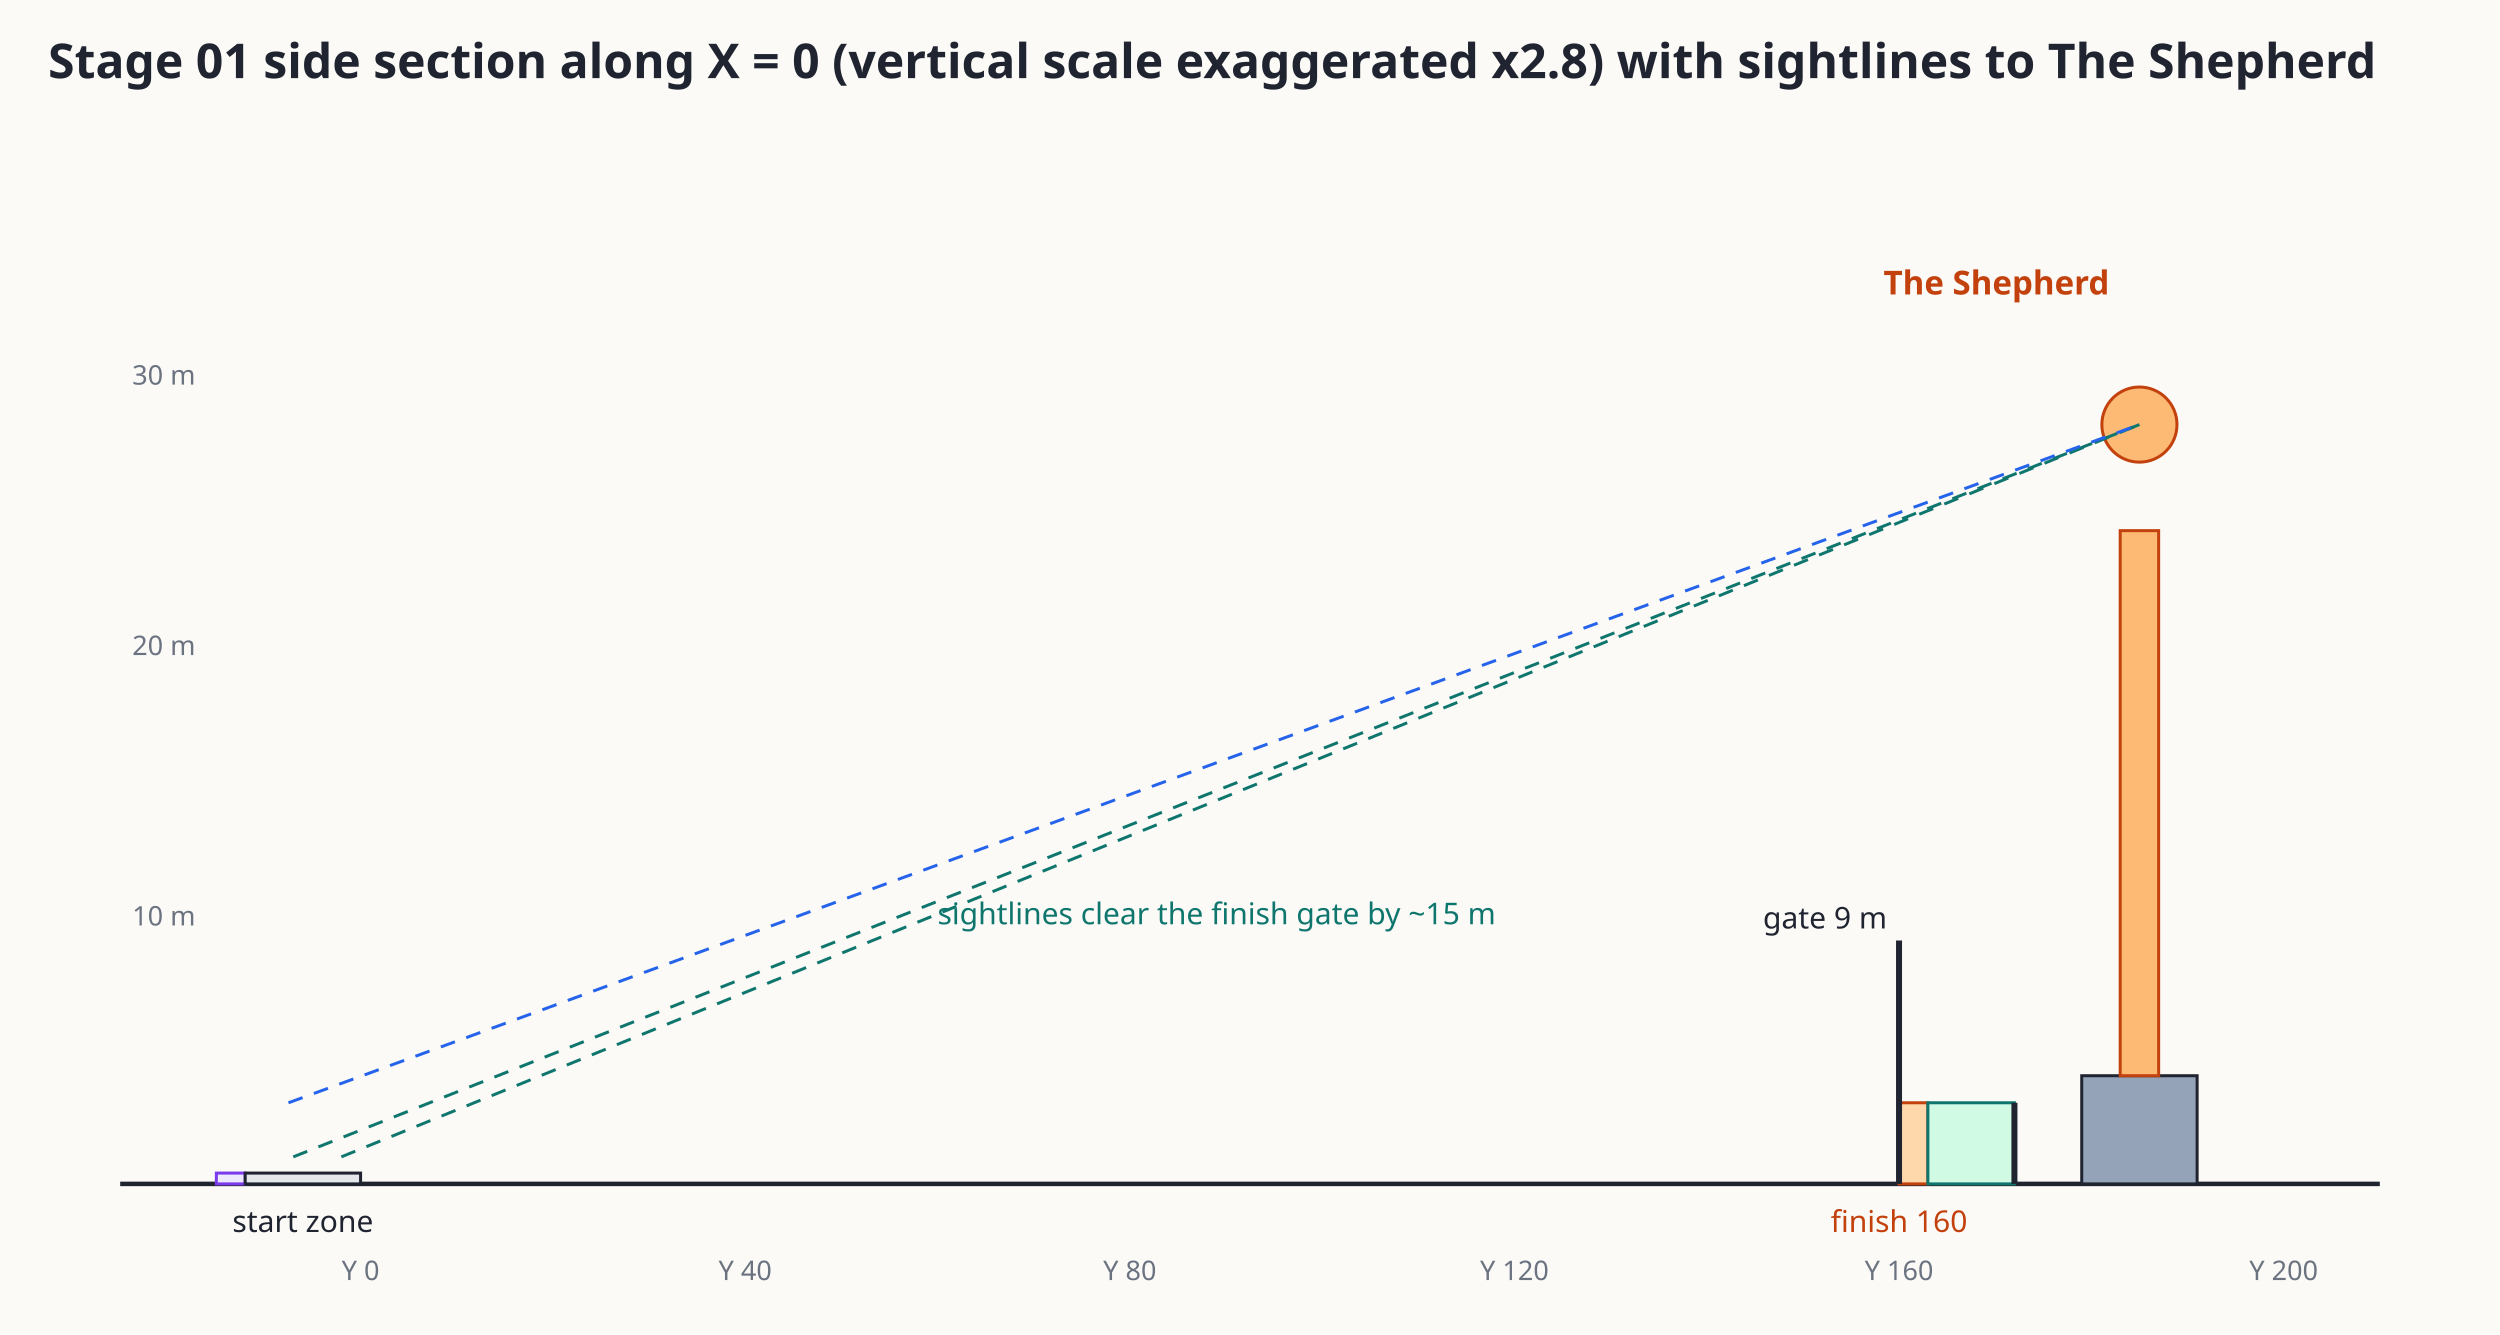
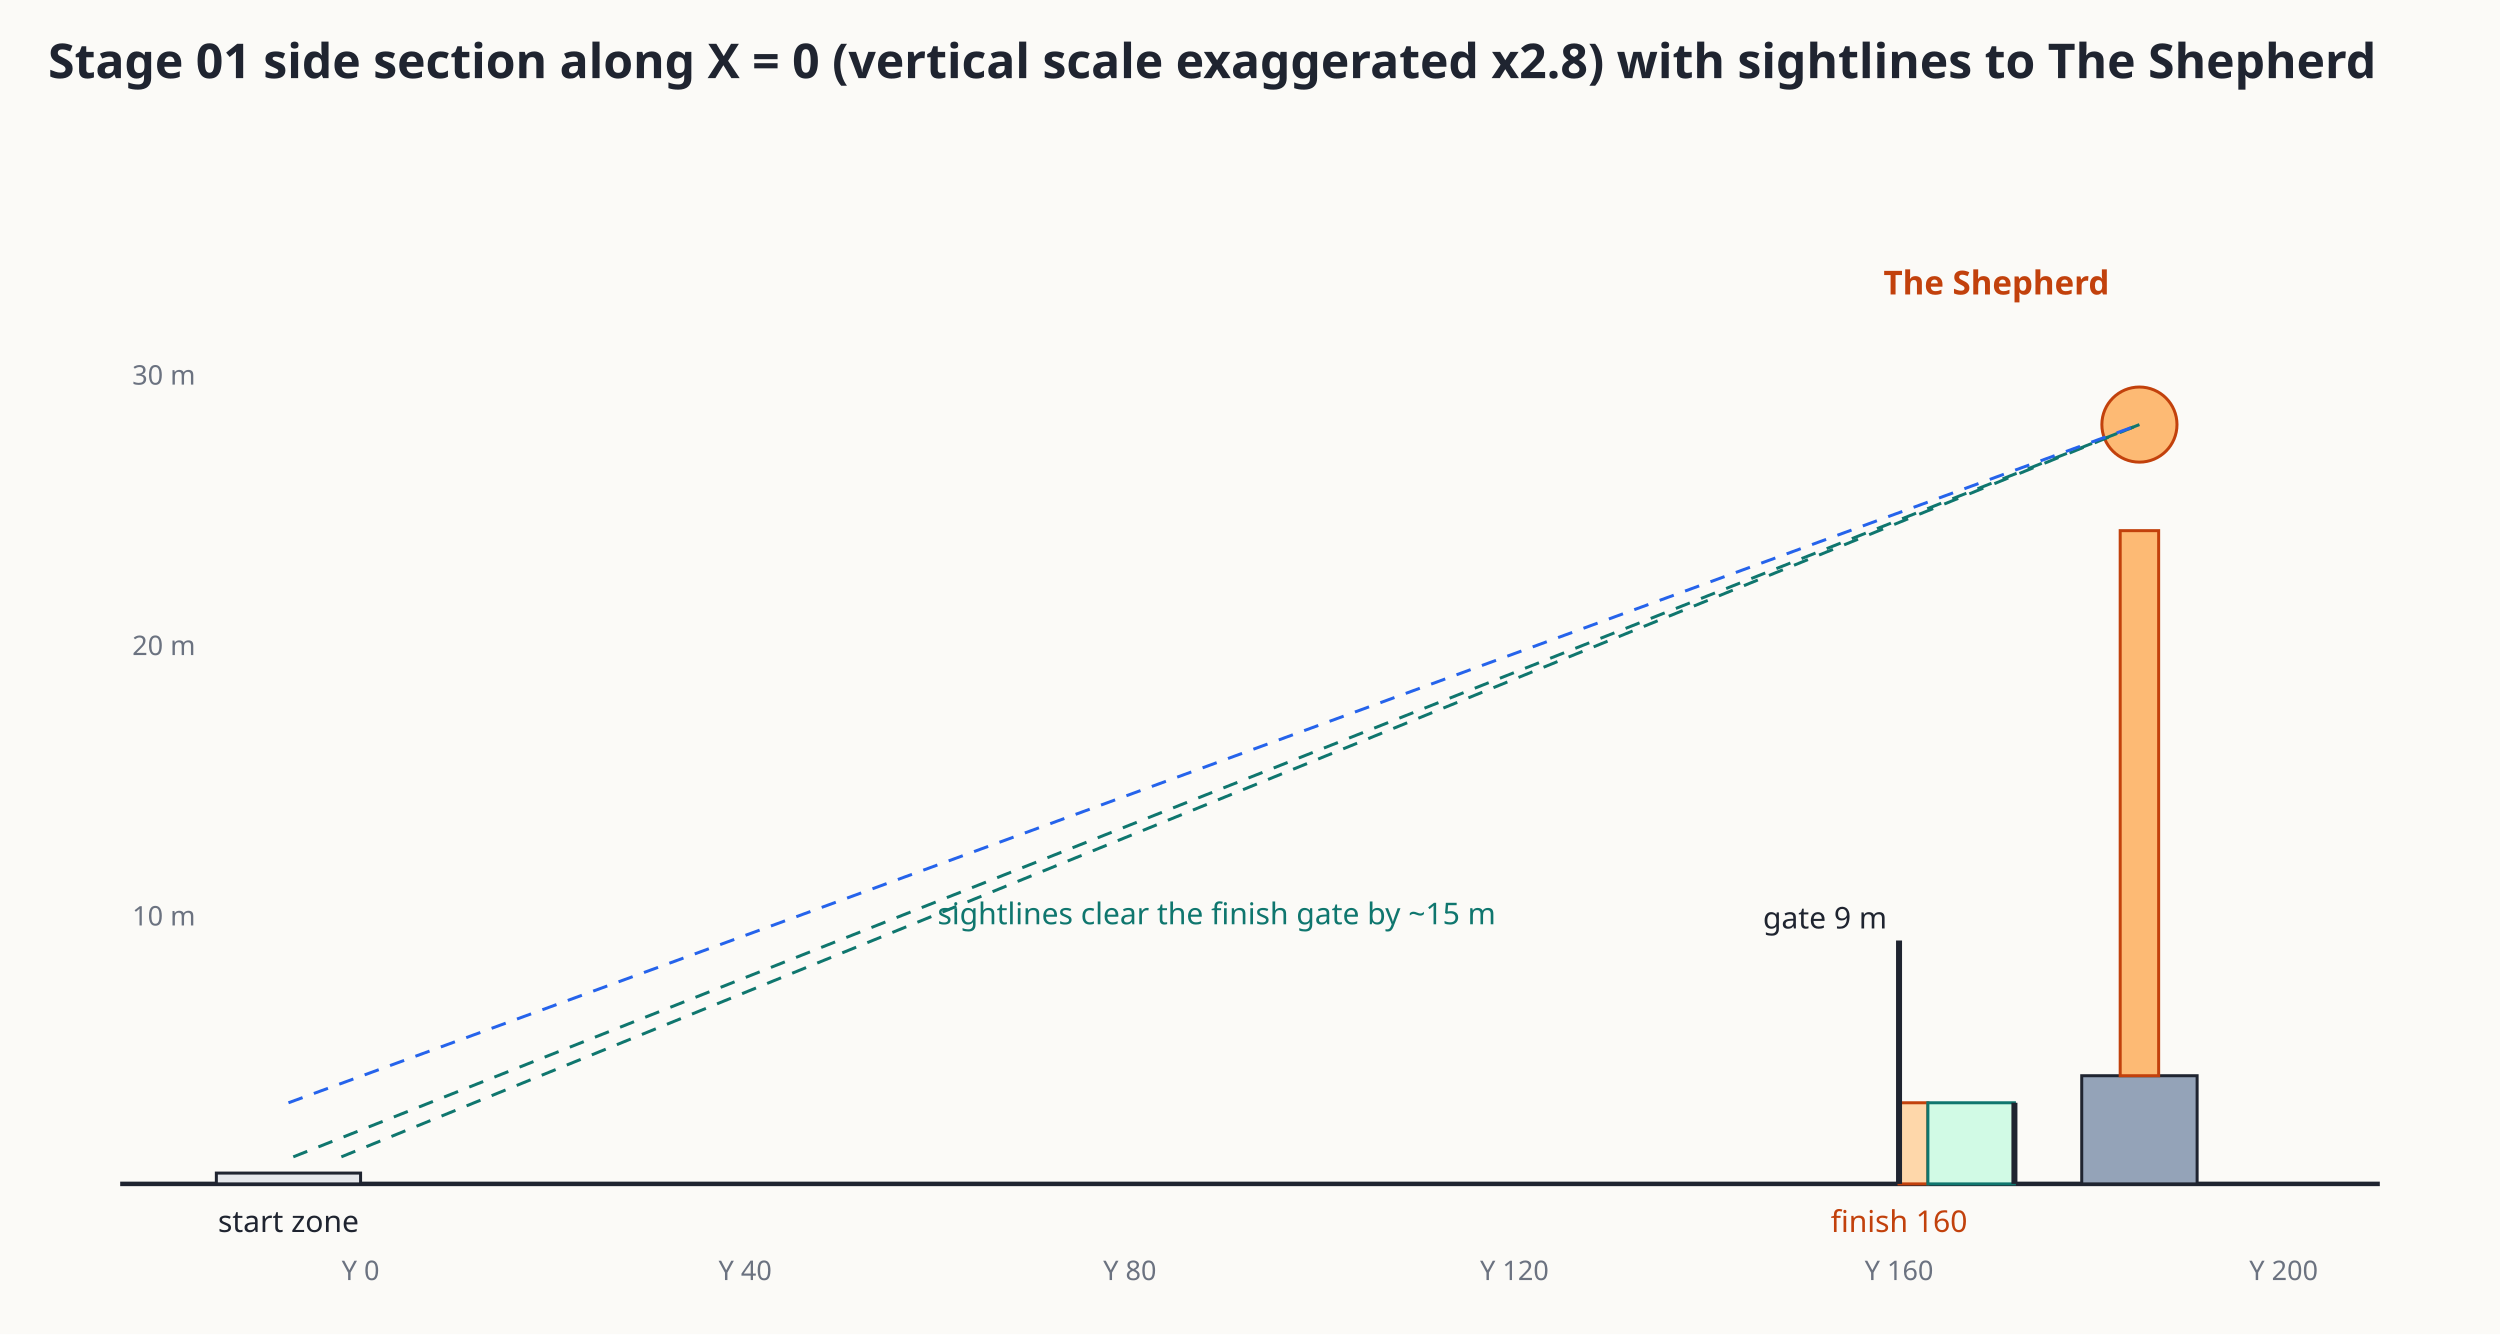
<svg xmlns="http://www.w3.org/2000/svg" viewBox="0 0 832 444" width="832" height="444">
  <rect width="832" height="444" fill="#fbfaf7" />
  <text x="16.0" y="26.0" font-family="system-ui,Segoe UI,sans-serif" font-size="16" fill="#1f2430" text-anchor="start" font-weight="700">Stage 01 side section along X = 0 (vertical scale exaggerated x2.8) with sightlines to The Shepherd</text>
  <line x1="40.0" y1="394.0" x2="792.0" y2="394.0" stroke="#1f2430" stroke-width="1.5" />
-   <rect x="72.0" y="390.4" width="9.6" height="3.6" fill="#ede9fe" stroke="#7c3aed" stroke-width="1" opacity="1" />
-   <rect x="81.6" y="390.4" width="38.4" height="3.6" fill="#e5e7eb" stroke="#1f2430" stroke-width="1" opacity="1" />
-   <text x="100.8" y="410.0" font-family="system-ui,Segoe UI,sans-serif" font-size="10" fill="#1f2430" text-anchor="middle" font-weight="400">start zone</text>
+   <rect x="72.0" y="390.4" width="0.0" height="3.6" fill="#ede9fe" stroke="#7c3aed" stroke-width="1" opacity="1" />
+   <rect x="72.0" y="390.4" width="48.0" height="3.6" fill="#e5e7eb" stroke="#1f2430" stroke-width="1" opacity="1" />
+   <text x="96.0" y="410.0" font-family="system-ui,Segoe UI,sans-serif" font-size="10" fill="#1f2430" text-anchor="middle" font-weight="400">start zone</text>
  <rect x="632.0" y="367.0" width="9.6" height="27.0" fill="#fed7aa" stroke="#c2410c" stroke-width="1" opacity="1" />
  <rect x="641.6" y="367.0" width="28.8" height="27.0" fill="#d1fae5" stroke="#0f766e" stroke-width="1" opacity="1" />
  <text x="632.0" y="410.0" font-family="system-ui,Segoe UI,sans-serif" font-size="10" fill="#c2410c" text-anchor="middle" font-weight="400">finish 160</text>
  <line x1="670.4" y1="394.0" x2="670.4" y2="367.0" stroke="#1f2430" stroke-width="2" />
  <line x1="632.0" y1="394.0" x2="632.0" y2="313.0" stroke="#1f2430" stroke-width="2" />
  <text x="628.0" y="309.0" font-family="system-ui,Segoe UI,sans-serif" font-size="10" fill="#1f2430" text-anchor="end" font-weight="400">gate 9 m</text>
  <rect x="692.8" y="358.0" width="38.4" height="36.0" fill="#94a3b8" stroke="#1f2430" stroke-width="1" opacity="1" />
  <rect x="705.6" y="176.6" width="12.8" height="181.4" fill="#fdba74" stroke="#c2410c" stroke-width="1" opacity="1" />
  <circle cx="712.0" cy="141.3" r="12.5" fill="#fdba74" stroke="#c2410c" stroke-width="1" />
  <text x="702.0" y="98.0" font-family="system-ui,Segoe UI,sans-serif" font-size="11" fill="#c2410c" text-anchor="end" font-weight="700">The Shepherd</text>
  <line x1="113.6" y1="385.0" x2="712.0" y2="141.3" stroke="#0f766e" stroke-width="1" stroke-dasharray="5 4" />
  <line x1="97.6" y1="385.0" x2="712.0" y2="141.3" stroke="#0f766e" stroke-width="1" stroke-dasharray="5 4" />
  <line x1="96.0" y1="367.0" x2="712.0" y2="141.3" stroke="#2563eb" stroke-width="1" stroke-dasharray="5 4" />
  <text x="312.0" y="307.6" font-family="system-ui,Segoe UI,sans-serif" font-size="10" fill="#0f766e" text-anchor="start" font-weight="400">sightlines clear the finish gate by ~15 m</text>
  <text x="120.0" y="426.0" font-family="system-ui,Segoe UI,sans-serif" font-size="9" fill="#6b7280" text-anchor="middle" font-weight="400">Y 0</text>
  <text x="248.0" y="426.0" font-family="system-ui,Segoe UI,sans-serif" font-size="9" fill="#6b7280" text-anchor="middle" font-weight="400">Y 40</text>
  <text x="376.0" y="426.0" font-family="system-ui,Segoe UI,sans-serif" font-size="9" fill="#6b7280" text-anchor="middle" font-weight="400">Y 80</text>
  <text x="504.0" y="426.0" font-family="system-ui,Segoe UI,sans-serif" font-size="9" fill="#6b7280" text-anchor="middle" font-weight="400">Y 120</text>
  <text x="632.0" y="426.0" font-family="system-ui,Segoe UI,sans-serif" font-size="9" fill="#6b7280" text-anchor="middle" font-weight="400">Y 160</text>
  <text x="760.0" y="426.0" font-family="system-ui,Segoe UI,sans-serif" font-size="9" fill="#6b7280" text-anchor="middle" font-weight="400">Y 200</text>
  <text x="44.0" y="308.0" font-family="system-ui,Segoe UI,sans-serif" font-size="9" fill="#6b7280" text-anchor="start" font-weight="400">10 m</text>
  <text x="44.0" y="218.0" font-family="system-ui,Segoe UI,sans-serif" font-size="9" fill="#6b7280" text-anchor="start" font-weight="400">20 m</text>
  <text x="44.0" y="128.0" font-family="system-ui,Segoe UI,sans-serif" font-size="9" fill="#6b7280" text-anchor="start" font-weight="400">30 m</text>
</svg>
